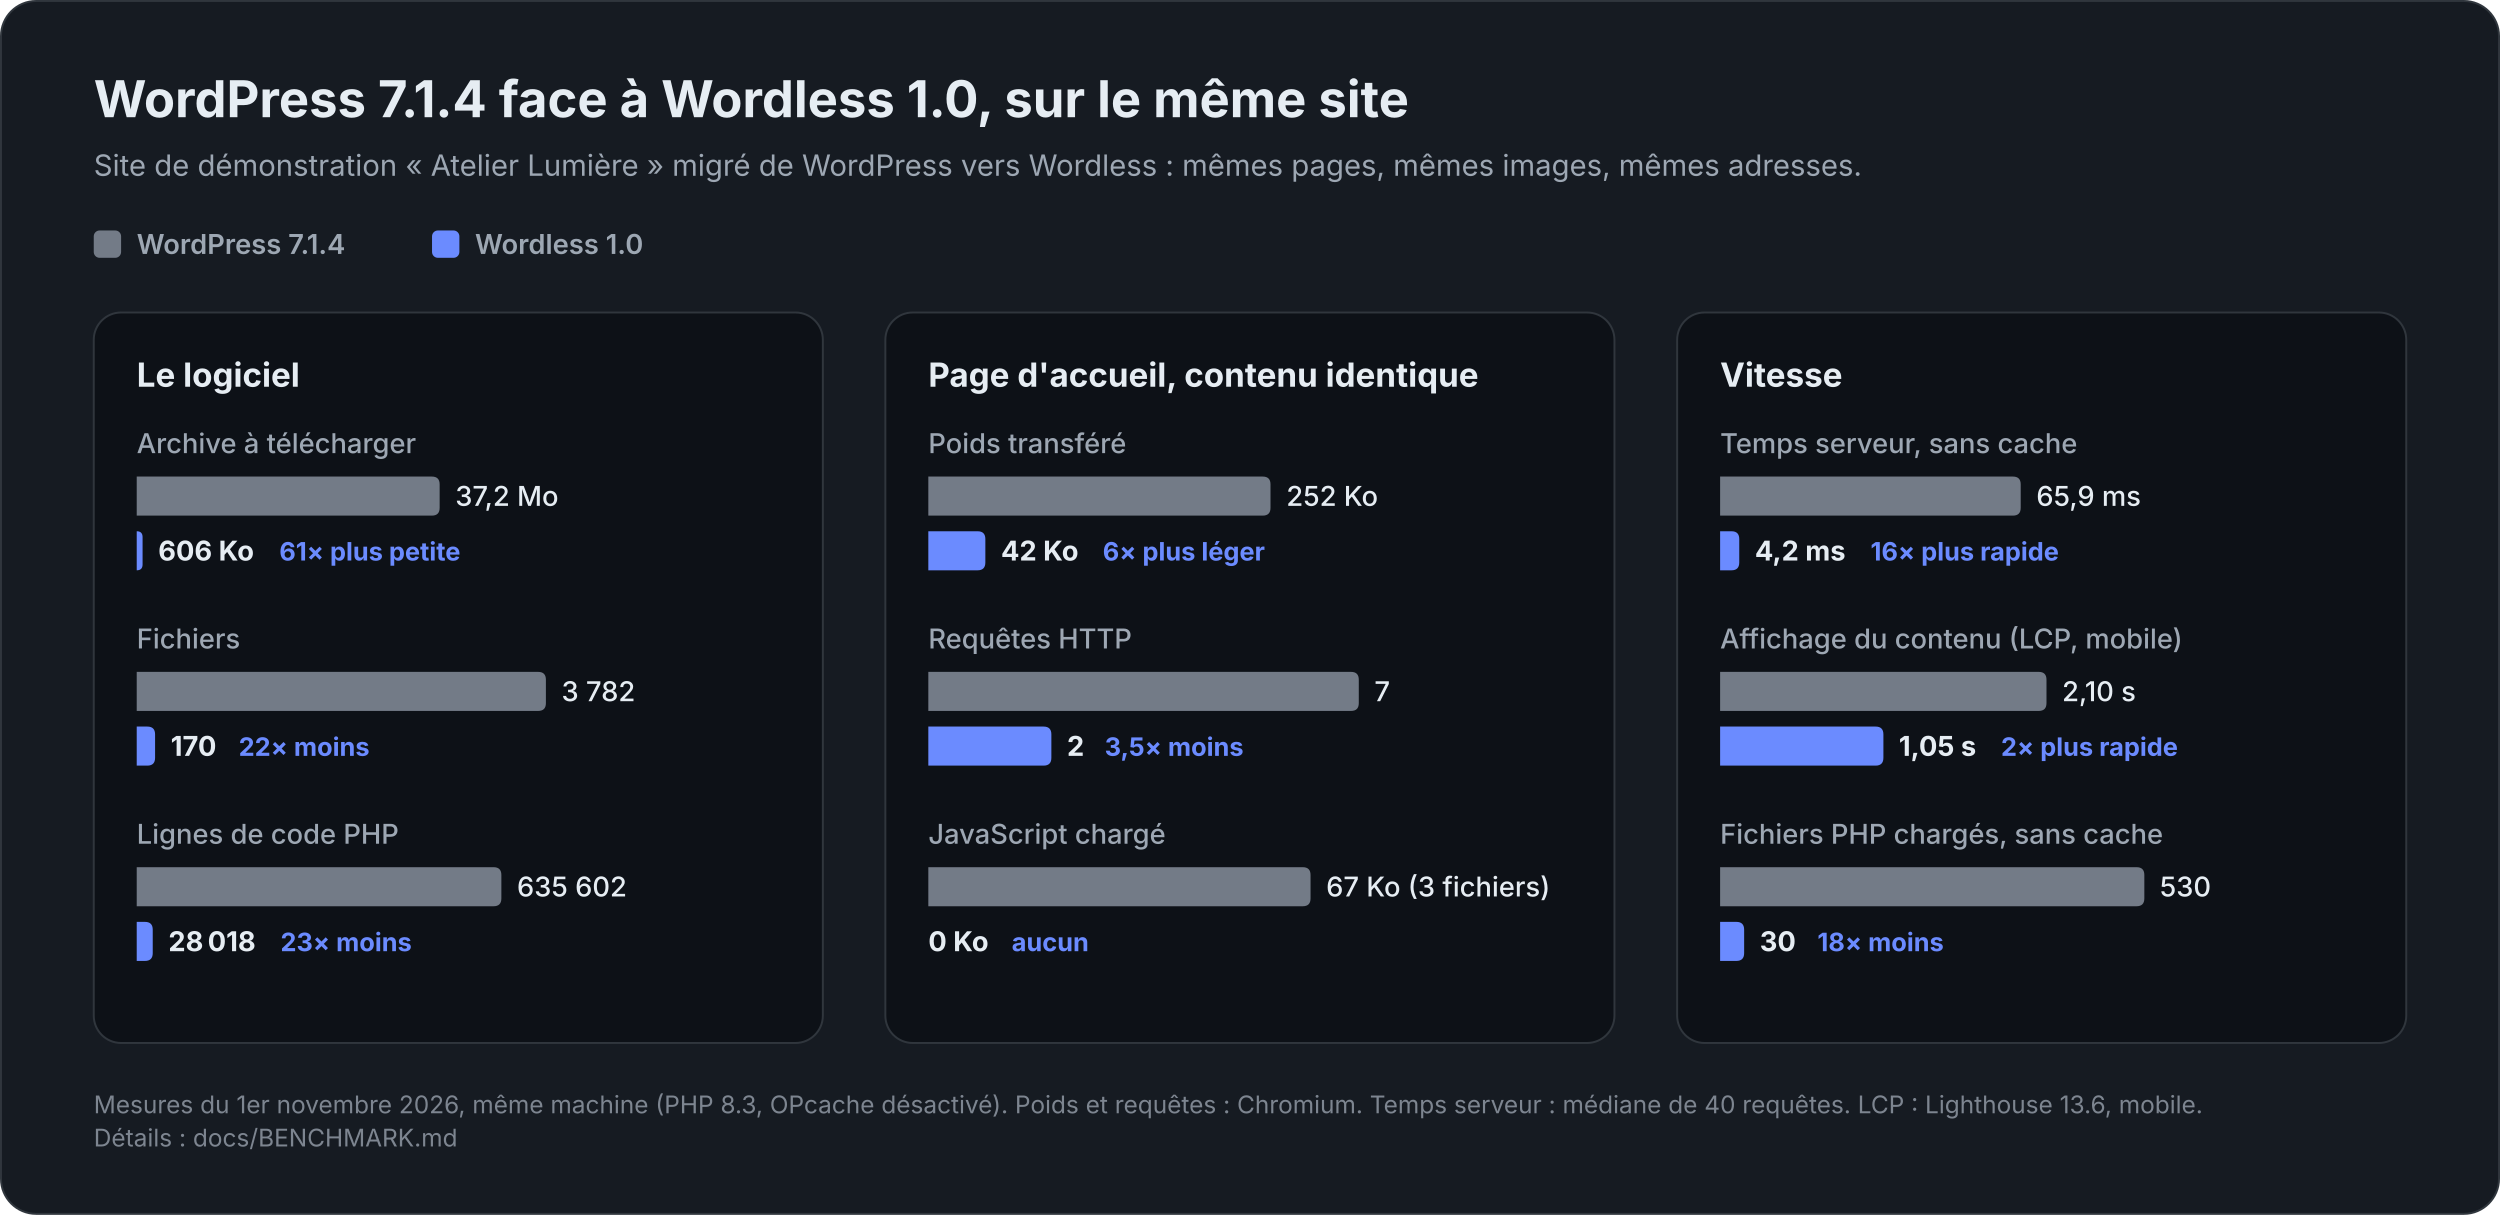
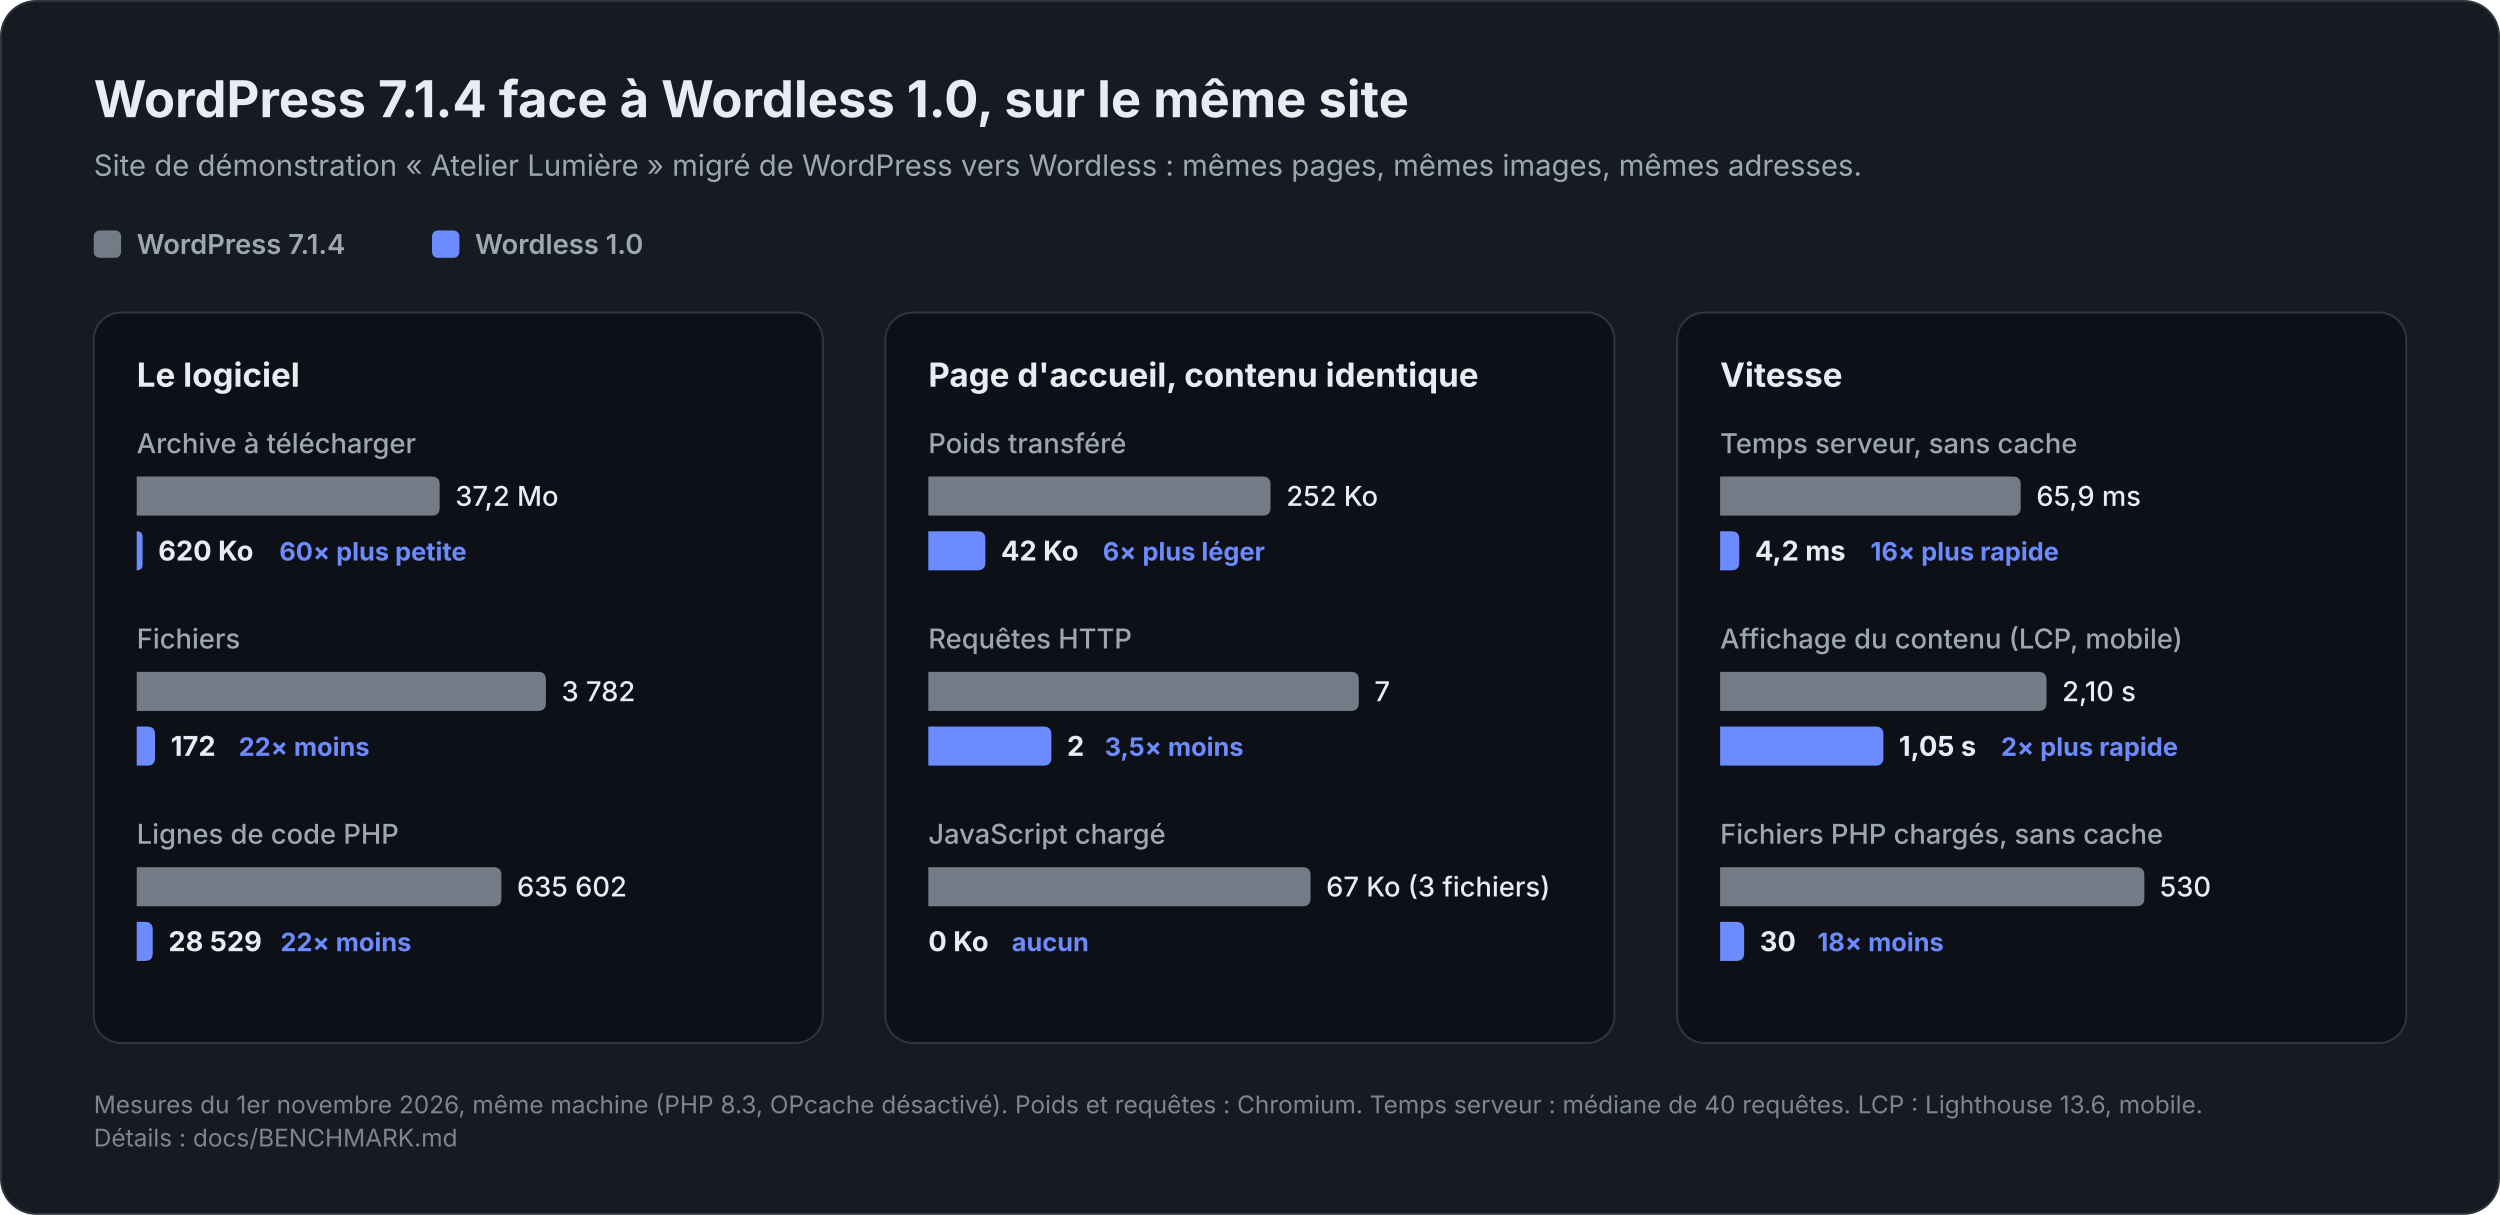
<svg xmlns="http://www.w3.org/2000/svg" width="1280" height="622" viewBox="0 0 1280 622" role="img" aria-label="WordPress 7.1.4 face à Wordless 1.0, sur le même site">
  <rect x="0.5" y="0.5" width="1279.0" height="621.0" rx="18" fill="#161b22" stroke="#30363d" stroke-width="1" />
  <text x="48.0" y="60.0" font-family="Inter, -apple-system, BlinkMacSystemFont, 'Segoe UI', Roboto, Helvetica, Arial, sans-serif" font-size="26" font-weight="700" fill="#e6edf3" text-anchor="start">WordPress 7.1.4 face à Wordless 1.0, sur le même site</text>
  <text x="48.0" y="90.0" font-family="Inter, -apple-system, BlinkMacSystemFont, 'Segoe UI', Roboto, Helvetica, Arial, sans-serif" font-size="15" font-weight="400" fill="#9da7b3" text-anchor="start">Site de démonstration « Atelier Lumière » migré de WordPress vers Wordless : mêmes pages, mêmes images, mêmes adresses.</text>
  <rect x="48.0" y="118.0" width="14.0" height="14.0" rx="3" fill="#737b87" />
  <text x="70.0" y="130.0" font-family="Inter, -apple-system, BlinkMacSystemFont, 'Segoe UI', Roboto, Helvetica, Arial, sans-serif" font-size="14" font-weight="600" fill="#9da7b3" text-anchor="start">WordPress 7.1.4</text>
  <rect x="221.2" y="118.0" width="14.0" height="14.0" rx="3" fill="#6b8bff" />
  <text x="243.2" y="130.0" font-family="Inter, -apple-system, BlinkMacSystemFont, 'Segoe UI', Roboto, Helvetica, Arial, sans-serif" font-size="14" font-weight="600" fill="#9da7b3" text-anchor="start">Wordless 1.0</text>
  <rect x="48.0" y="160.0" width="373.3" height="374.0" rx="14" fill="#0d1117" stroke="#30363d" stroke-width="1" />
  <text x="70.0" y="198.0" font-family="Inter, -apple-system, BlinkMacSystemFont, 'Segoe UI', Roboto, Helvetica, Arial, sans-serif" font-size="17" font-weight="700" fill="#e6edf3" text-anchor="start">Le logiciel</text>
  <text x="70.0" y="232.0" font-family="Inter, -apple-system, BlinkMacSystemFont, 'Segoe UI', Roboto, Helvetica, Arial, sans-serif" font-size="14" font-weight="500" fill="#9da7b3" text-anchor="start">Archive à télécharger</text>
  <path d="M70.0,244.0 h151.1 q4.0,0 4.0,4.0 v12.0 q0,4.0 -4.0,4.0 h-151.1 z" fill="#737b87" />
  <text x="233.1" y="259.0" font-family="Inter, -apple-system, BlinkMacSystemFont, 'Segoe UI', Roboto, Helvetica, Arial, sans-serif" font-size="14" font-weight="500" fill="#e6edf3" text-anchor="start">37,2 Mo</text>
  <path d="M70.0,272.0 h0.0 q3.0,0 3.0,3.0 v14.0 q0,3.0 -3.0,3.0 h0.0 z" fill="#6b8bff" />
-   <text x="81.0" y="287.0" font-family="Inter, -apple-system, BlinkMacSystemFont, 'Segoe UI', Roboto, Helvetica, Arial, sans-serif" font-size="14" font-weight="700" fill="#e6edf3" text-anchor="start">606 Ko</text>
-   <text x="143.0" y="287.0" font-family="Inter, -apple-system, BlinkMacSystemFont, 'Segoe UI', Roboto, Helvetica, Arial, sans-serif" font-size="13" font-weight="700" fill="#6b8bff" text-anchor="start">61× plus petite</text>
+   <text x="81.0" y="287.0" font-family="Inter, -apple-system, BlinkMacSystemFont, 'Segoe UI', Roboto, Helvetica, Arial, sans-serif" font-size="14" font-weight="700" fill="#e6edf3" text-anchor="start">620 Ko</text>
+   <text x="143.0" y="287.0" font-family="Inter, -apple-system, BlinkMacSystemFont, 'Segoe UI', Roboto, Helvetica, Arial, sans-serif" font-size="13" font-weight="700" fill="#6b8bff" text-anchor="start">60× plus petite</text>
  <text x="70.0" y="332.0" font-family="Inter, -apple-system, BlinkMacSystemFont, 'Segoe UI', Roboto, Helvetica, Arial, sans-serif" font-size="14" font-weight="500" fill="#9da7b3" text-anchor="start">Fichiers</text>
  <path d="M70.0,344.0 h205.5 q4.0,0 4.0,4.0 v12.0 q0,4.0 -4.0,4.0 h-205.5 z" fill="#737b87" />
  <text x="287.5" y="359.0" font-family="Inter, -apple-system, BlinkMacSystemFont, 'Segoe UI', Roboto, Helvetica, Arial, sans-serif" font-size="14" font-weight="500" fill="#e6edf3" text-anchor="start">3 782</text>
  <path d="M70.0,372.0 h5.4 q4.0,0 4.0,4.0 v12.0 q0,4.0 -4.0,4.0 h-5.4 z" fill="#6b8bff" />
-   <text x="87.4" y="387.0" font-family="Inter, -apple-system, BlinkMacSystemFont, 'Segoe UI', Roboto, Helvetica, Arial, sans-serif" font-size="14" font-weight="700" fill="#e6edf3" text-anchor="start">170</text>
+   <text x="87.4" y="387.0" font-family="Inter, -apple-system, BlinkMacSystemFont, 'Segoe UI', Roboto, Helvetica, Arial, sans-serif" font-size="14" font-weight="700" fill="#e6edf3" text-anchor="start">172</text>
  <text x="122.2" y="387.0" font-family="Inter, -apple-system, BlinkMacSystemFont, 'Segoe UI', Roboto, Helvetica, Arial, sans-serif" font-size="13" font-weight="700" fill="#6b8bff" text-anchor="start">22× moins</text>
  <text x="70.0" y="432.0" font-family="Inter, -apple-system, BlinkMacSystemFont, 'Segoe UI', Roboto, Helvetica, Arial, sans-serif" font-size="14" font-weight="500" fill="#9da7b3" text-anchor="start">Lignes de code PHP</text>
  <path d="M70.0,444.0 h182.7 q4.0,0 4.0,4.0 v12.0 q0,4.0 -4.0,4.0 h-182.7 z" fill="#737b87" />
  <text x="264.7" y="459.0" font-family="Inter, -apple-system, BlinkMacSystemFont, 'Segoe UI', Roboto, Helvetica, Arial, sans-serif" font-size="14" font-weight="500" fill="#e6edf3" text-anchor="start">635 602</text>
  <path d="M70.0,472.0 h4.2 q4.0,0 4.0,4.0 v12.0 q0,4.0 -4.0,4.0 h-4.2 z" fill="#6b8bff" />
-   <text x="86.2" y="487.0" font-family="Inter, -apple-system, BlinkMacSystemFont, 'Segoe UI', Roboto, Helvetica, Arial, sans-serif" font-size="14" font-weight="700" fill="#e6edf3" text-anchor="start">28 018</text>
-   <text x="143.6" y="487.0" font-family="Inter, -apple-system, BlinkMacSystemFont, 'Segoe UI', Roboto, Helvetica, Arial, sans-serif" font-size="13" font-weight="700" fill="#6b8bff" text-anchor="start">23× moins</text>
+   <text x="86.2" y="487.0" font-family="Inter, -apple-system, BlinkMacSystemFont, 'Segoe UI', Roboto, Helvetica, Arial, sans-serif" font-size="14" font-weight="700" fill="#e6edf3" text-anchor="start">28 529</text>
+   <text x="143.6" y="487.0" font-family="Inter, -apple-system, BlinkMacSystemFont, 'Segoe UI', Roboto, Helvetica, Arial, sans-serif" font-size="13" font-weight="700" fill="#6b8bff" text-anchor="start">22× moins</text>
  <rect x="453.3" y="160.0" width="373.3" height="374.0" rx="14" fill="#0d1117" stroke="#30363d" stroke-width="1" />
  <text x="475.3" y="198.0" font-family="Inter, -apple-system, BlinkMacSystemFont, 'Segoe UI', Roboto, Helvetica, Arial, sans-serif" font-size="17" font-weight="700" fill="#e6edf3" text-anchor="start">Page d'accueil, contenu identique</text>
  <text x="475.3" y="232.0" font-family="Inter, -apple-system, BlinkMacSystemFont, 'Segoe UI', Roboto, Helvetica, Arial, sans-serif" font-size="14" font-weight="500" fill="#9da7b3" text-anchor="start">Poids transféré</text>
  <path d="M475.3,244.0 h171.2 q4.0,0 4.0,4.0 v12.0 q0,4.0 -4.0,4.0 h-171.2 z" fill="#737b87" />
  <text x="658.6" y="259.0" font-family="Inter, -apple-system, BlinkMacSystemFont, 'Segoe UI', Roboto, Helvetica, Arial, sans-serif" font-size="14" font-weight="500" fill="#e6edf3" text-anchor="start">252 Ko</text>
  <path d="M475.3,272.0 h25.2 q4.0,0 4.0,4.0 v12.0 q0,4.0 -4.0,4.0 h-25.2 z" fill="#6b8bff" />
  <text x="512.5" y="287.0" font-family="Inter, -apple-system, BlinkMacSystemFont, 'Segoe UI', Roboto, Helvetica, Arial, sans-serif" font-size="14" font-weight="700" fill="#e6edf3" text-anchor="start">42 Ko</text>
  <text x="564.6" y="287.0" font-family="Inter, -apple-system, BlinkMacSystemFont, 'Segoe UI', Roboto, Helvetica, Arial, sans-serif" font-size="13" font-weight="700" fill="#6b8bff" text-anchor="start">6× plus léger</text>
  <text x="475.3" y="332.0" font-family="Inter, -apple-system, BlinkMacSystemFont, 'Segoe UI', Roboto, Helvetica, Arial, sans-serif" font-size="14" font-weight="500" fill="#9da7b3" text-anchor="start">Requêtes HTTP</text>
  <path d="M475.3,344.0 h216.4 q4.0,0 4.0,4.0 v12.0 q0,4.0 -4.0,4.0 h-216.4 z" fill="#737b87" />
  <text x="703.7" y="359.0" font-family="Inter, -apple-system, BlinkMacSystemFont, 'Segoe UI', Roboto, Helvetica, Arial, sans-serif" font-size="14" font-weight="500" fill="#e6edf3" text-anchor="start">7</text>
  <path d="M475.3,372.0 h59.0 q4.0,0 4.0,4.0 v12.0 q0,4.0 -4.0,4.0 h-59.0 z" fill="#6b8bff" />
  <text x="546.3" y="387.0" font-family="Inter, -apple-system, BlinkMacSystemFont, 'Segoe UI', Roboto, Helvetica, Arial, sans-serif" font-size="14" font-weight="700" fill="#e6edf3" text-anchor="start">2</text>
  <text x="565.6" y="387.0" font-family="Inter, -apple-system, BlinkMacSystemFont, 'Segoe UI', Roboto, Helvetica, Arial, sans-serif" font-size="13" font-weight="700" fill="#6b8bff" text-anchor="start">3,5× moins</text>
  <text x="475.3" y="432.0" font-family="Inter, -apple-system, BlinkMacSystemFont, 'Segoe UI', Roboto, Helvetica, Arial, sans-serif" font-size="14" font-weight="500" fill="#9da7b3" text-anchor="start">JavaScript chargé</text>
  <path d="M475.3,444.0 h191.7 q4.0,0 4.0,4.0 v12.0 q0,4.0 -4.0,4.0 h-191.7 z" fill="#737b87" />
  <text x="679.0" y="459.0" font-family="Inter, -apple-system, BlinkMacSystemFont, 'Segoe UI', Roboto, Helvetica, Arial, sans-serif" font-size="14" font-weight="500" fill="#e6edf3" text-anchor="start">67 Ko (3 fichiers)</text>
  <text x="475.3" y="487.0" font-family="Inter, -apple-system, BlinkMacSystemFont, 'Segoe UI', Roboto, Helvetica, Arial, sans-serif" font-size="14" font-weight="700" fill="#e6edf3" text-anchor="start">0 Ko</text>
  <text x="518.0" y="487.0" font-family="Inter, -apple-system, BlinkMacSystemFont, 'Segoe UI', Roboto, Helvetica, Arial, sans-serif" font-size="13" font-weight="700" fill="#6b8bff" text-anchor="start">aucun</text>
  <rect x="858.7" y="160.0" width="373.3" height="374.0" rx="14" fill="#0d1117" stroke="#30363d" stroke-width="1" />
  <text x="880.7" y="198.0" font-family="Inter, -apple-system, BlinkMacSystemFont, 'Segoe UI', Roboto, Helvetica, Arial, sans-serif" font-size="17" font-weight="700" fill="#e6edf3" text-anchor="start">Vitesse</text>
  <text x="880.7" y="232.0" font-family="Inter, -apple-system, BlinkMacSystemFont, 'Segoe UI', Roboto, Helvetica, Arial, sans-serif" font-size="14" font-weight="500" fill="#9da7b3" text-anchor="start">Temps serveur, sans cache</text>
  <path d="M880.7,244.0 h149.9 q4.0,0 4.0,4.0 v12.0 q0,4.0 -4.0,4.0 h-149.9 z" fill="#737b87" />
  <text x="1042.6" y="259.0" font-family="Inter, -apple-system, BlinkMacSystemFont, 'Segoe UI', Roboto, Helvetica, Arial, sans-serif" font-size="14" font-weight="500" fill="#e6edf3" text-anchor="start">65,9 ms</text>
  <path d="M880.7,272.0 h5.8 q4.0,0 4.0,4.0 v12.0 q0,4.0 -4.0,4.0 h-5.8 z" fill="#6b8bff" />
  <text x="898.5" y="287.0" font-family="Inter, -apple-system, BlinkMacSystemFont, 'Segoe UI', Roboto, Helvetica, Arial, sans-serif" font-size="14" font-weight="700" fill="#e6edf3" text-anchor="start">4,2 ms</text>
  <text x="957.7" y="287.0" font-family="Inter, -apple-system, BlinkMacSystemFont, 'Segoe UI', Roboto, Helvetica, Arial, sans-serif" font-size="13" font-weight="700" fill="#6b8bff" text-anchor="start">16× plus rapide</text>
  <text x="880.7" y="332.0" font-family="Inter, -apple-system, BlinkMacSystemFont, 'Segoe UI', Roboto, Helvetica, Arial, sans-serif" font-size="14" font-weight="500" fill="#9da7b3" text-anchor="start">Affichage du contenu (LCP, mobile)</text>
  <path d="M880.7,344.0 h163.1 q4.0,0 4.0,4.0 v12.0 q0,4.0 -4.0,4.0 h-163.1 z" fill="#737b87" />
  <text x="1055.8" y="359.0" font-family="Inter, -apple-system, BlinkMacSystemFont, 'Segoe UI', Roboto, Helvetica, Arial, sans-serif" font-size="14" font-weight="500" fill="#e6edf3" text-anchor="start">2,10 s</text>
  <path d="M880.7,372.0 h79.6 q4.0,0 4.0,4.0 v12.0 q0,4.0 -4.0,4.0 h-79.6 z" fill="#6b8bff" />
  <text x="972.2" y="387.0" font-family="Inter, -apple-system, BlinkMacSystemFont, 'Segoe UI', Roboto, Helvetica, Arial, sans-serif" font-size="14" font-weight="700" fill="#e6edf3" text-anchor="start">1,05 s</text>
  <text x="1024.5" y="387.0" font-family="Inter, -apple-system, BlinkMacSystemFont, 'Segoe UI', Roboto, Helvetica, Arial, sans-serif" font-size="13" font-weight="700" fill="#6b8bff" text-anchor="start">2× plus rapide</text>
  <text x="880.7" y="432.0" font-family="Inter, -apple-system, BlinkMacSystemFont, 'Segoe UI', Roboto, Helvetica, Arial, sans-serif" font-size="14" font-weight="500" fill="#9da7b3" text-anchor="start">Fichiers PHP chargés, sans cache</text>
  <path d="M880.7,444.0 h213.2 q4.0,0 4.0,4.0 v12.0 q0,4.0 -4.0,4.0 h-213.2 z" fill="#737b87" />
  <text x="1105.8" y="459.0" font-family="Inter, -apple-system, BlinkMacSystemFont, 'Segoe UI', Roboto, Helvetica, Arial, sans-serif" font-size="14" font-weight="500" fill="#e6edf3" text-anchor="start">530</text>
  <path d="M880.7,472.0 h8.3 q4.0,0 4.0,4.0 v12.0 q0,4.0 -4.0,4.0 h-8.3 z" fill="#6b8bff" />
  <text x="901.0" y="487.0" font-family="Inter, -apple-system, BlinkMacSystemFont, 'Segoe UI', Roboto, Helvetica, Arial, sans-serif" font-size="14" font-weight="700" fill="#e6edf3" text-anchor="start">30</text>
  <text x="930.5" y="487.0" font-family="Inter, -apple-system, BlinkMacSystemFont, 'Segoe UI', Roboto, Helvetica, Arial, sans-serif" font-size="13" font-weight="700" fill="#6b8bff" text-anchor="start">18× moins</text>
  <text x="48.0" y="570.0" font-family="Inter, -apple-system, BlinkMacSystemFont, 'Segoe UI', Roboto, Helvetica, Arial, sans-serif" font-size="12.5" font-weight="400" fill="#7d8590" text-anchor="start">Mesures du 1er novembre 2026, même machine (PHP 8.3, OPcache désactivé). Poids et requêtes : Chromium. Temps serveur : médiane de 40 requêtes. LCP : Lighthouse 13.6, mobile.</text>
  <text x="48.0" y="587.0" font-family="Inter, -apple-system, BlinkMacSystemFont, 'Segoe UI', Roboto, Helvetica, Arial, sans-serif" font-size="12.5" font-weight="400" fill="#7d8590" text-anchor="start">Détails : docs/BENCHMARK.md</text>
</svg>
